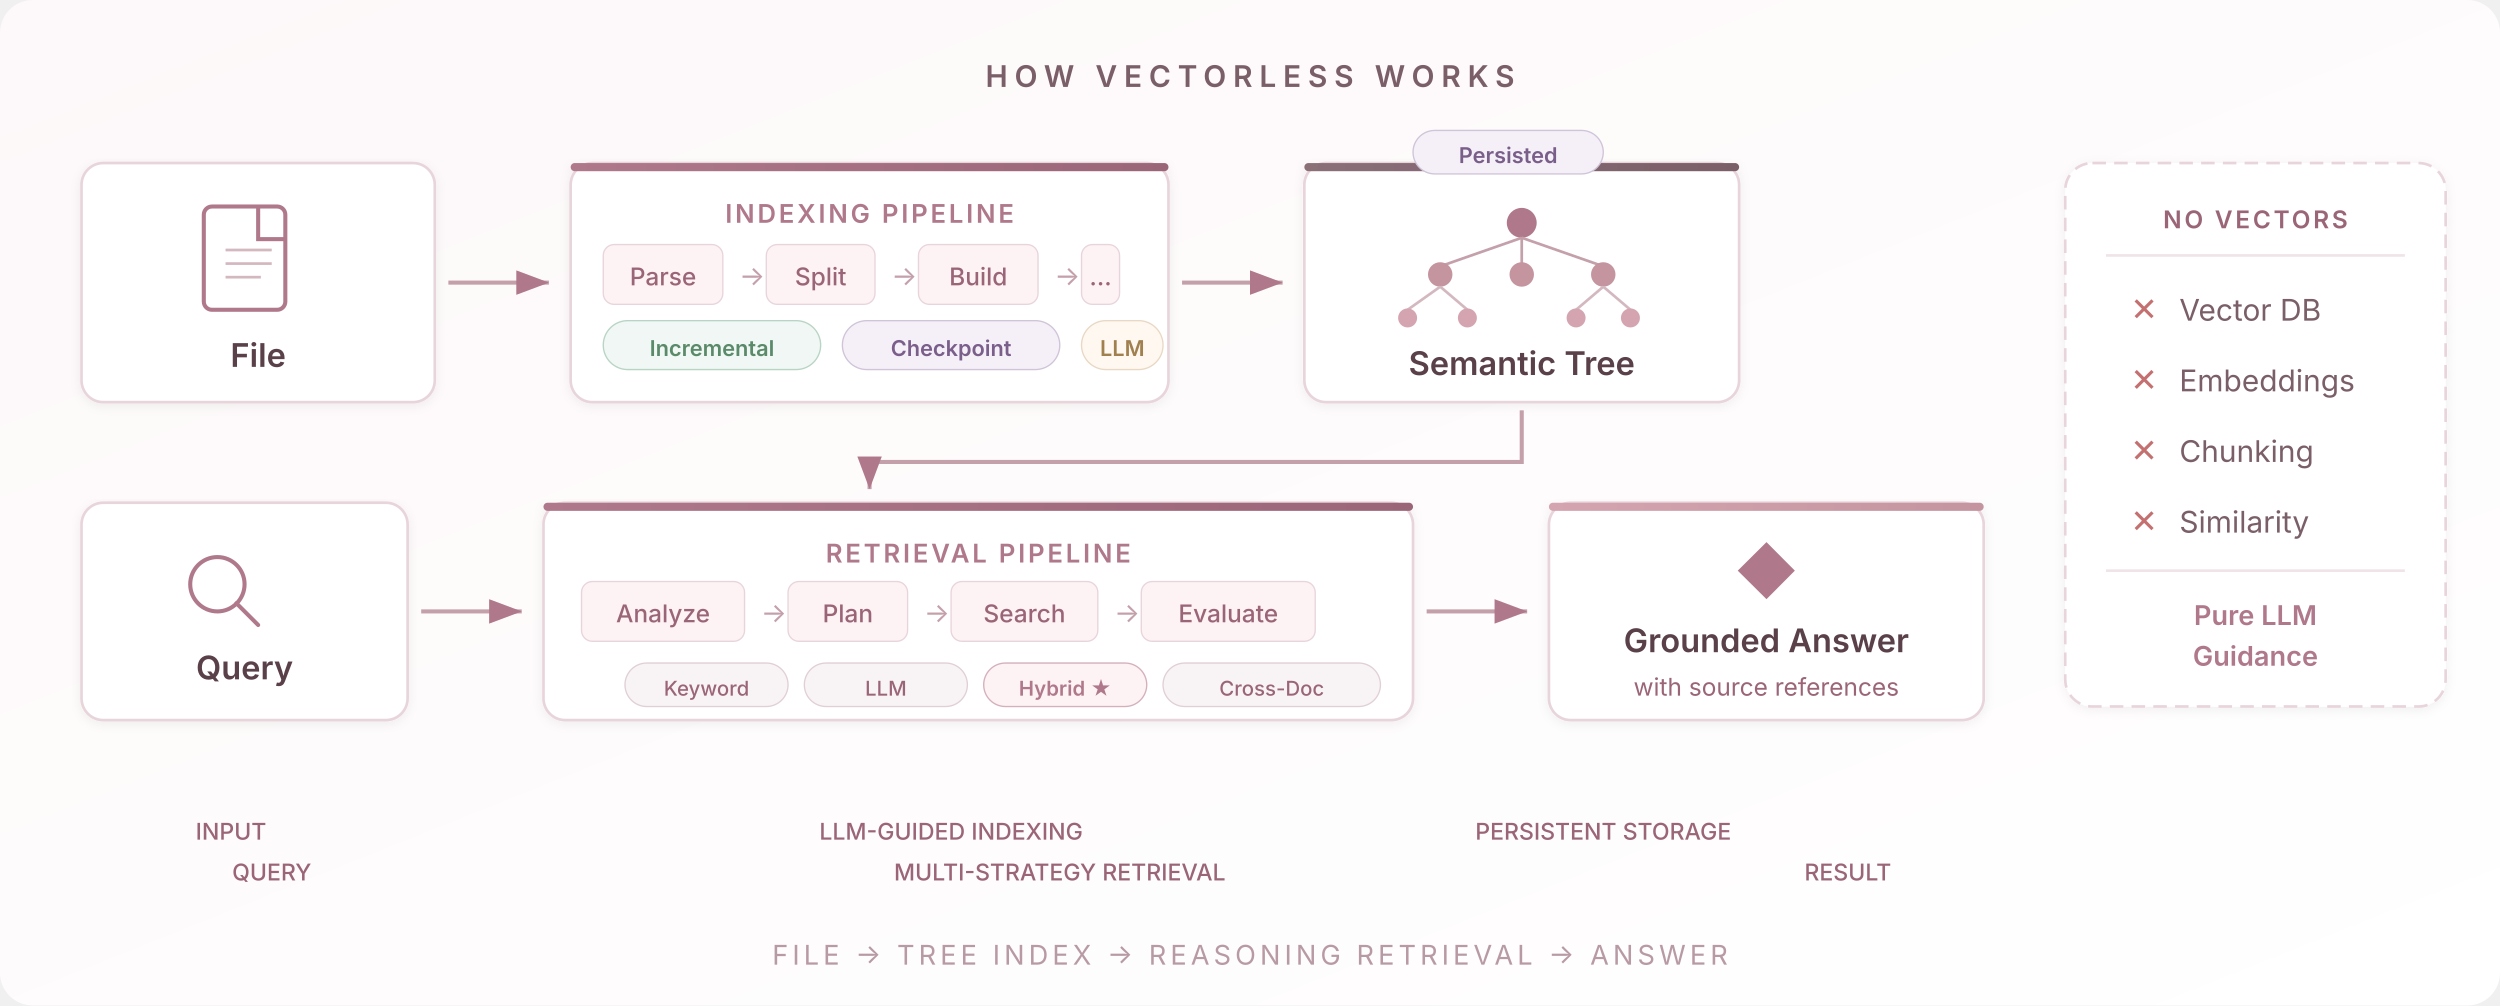
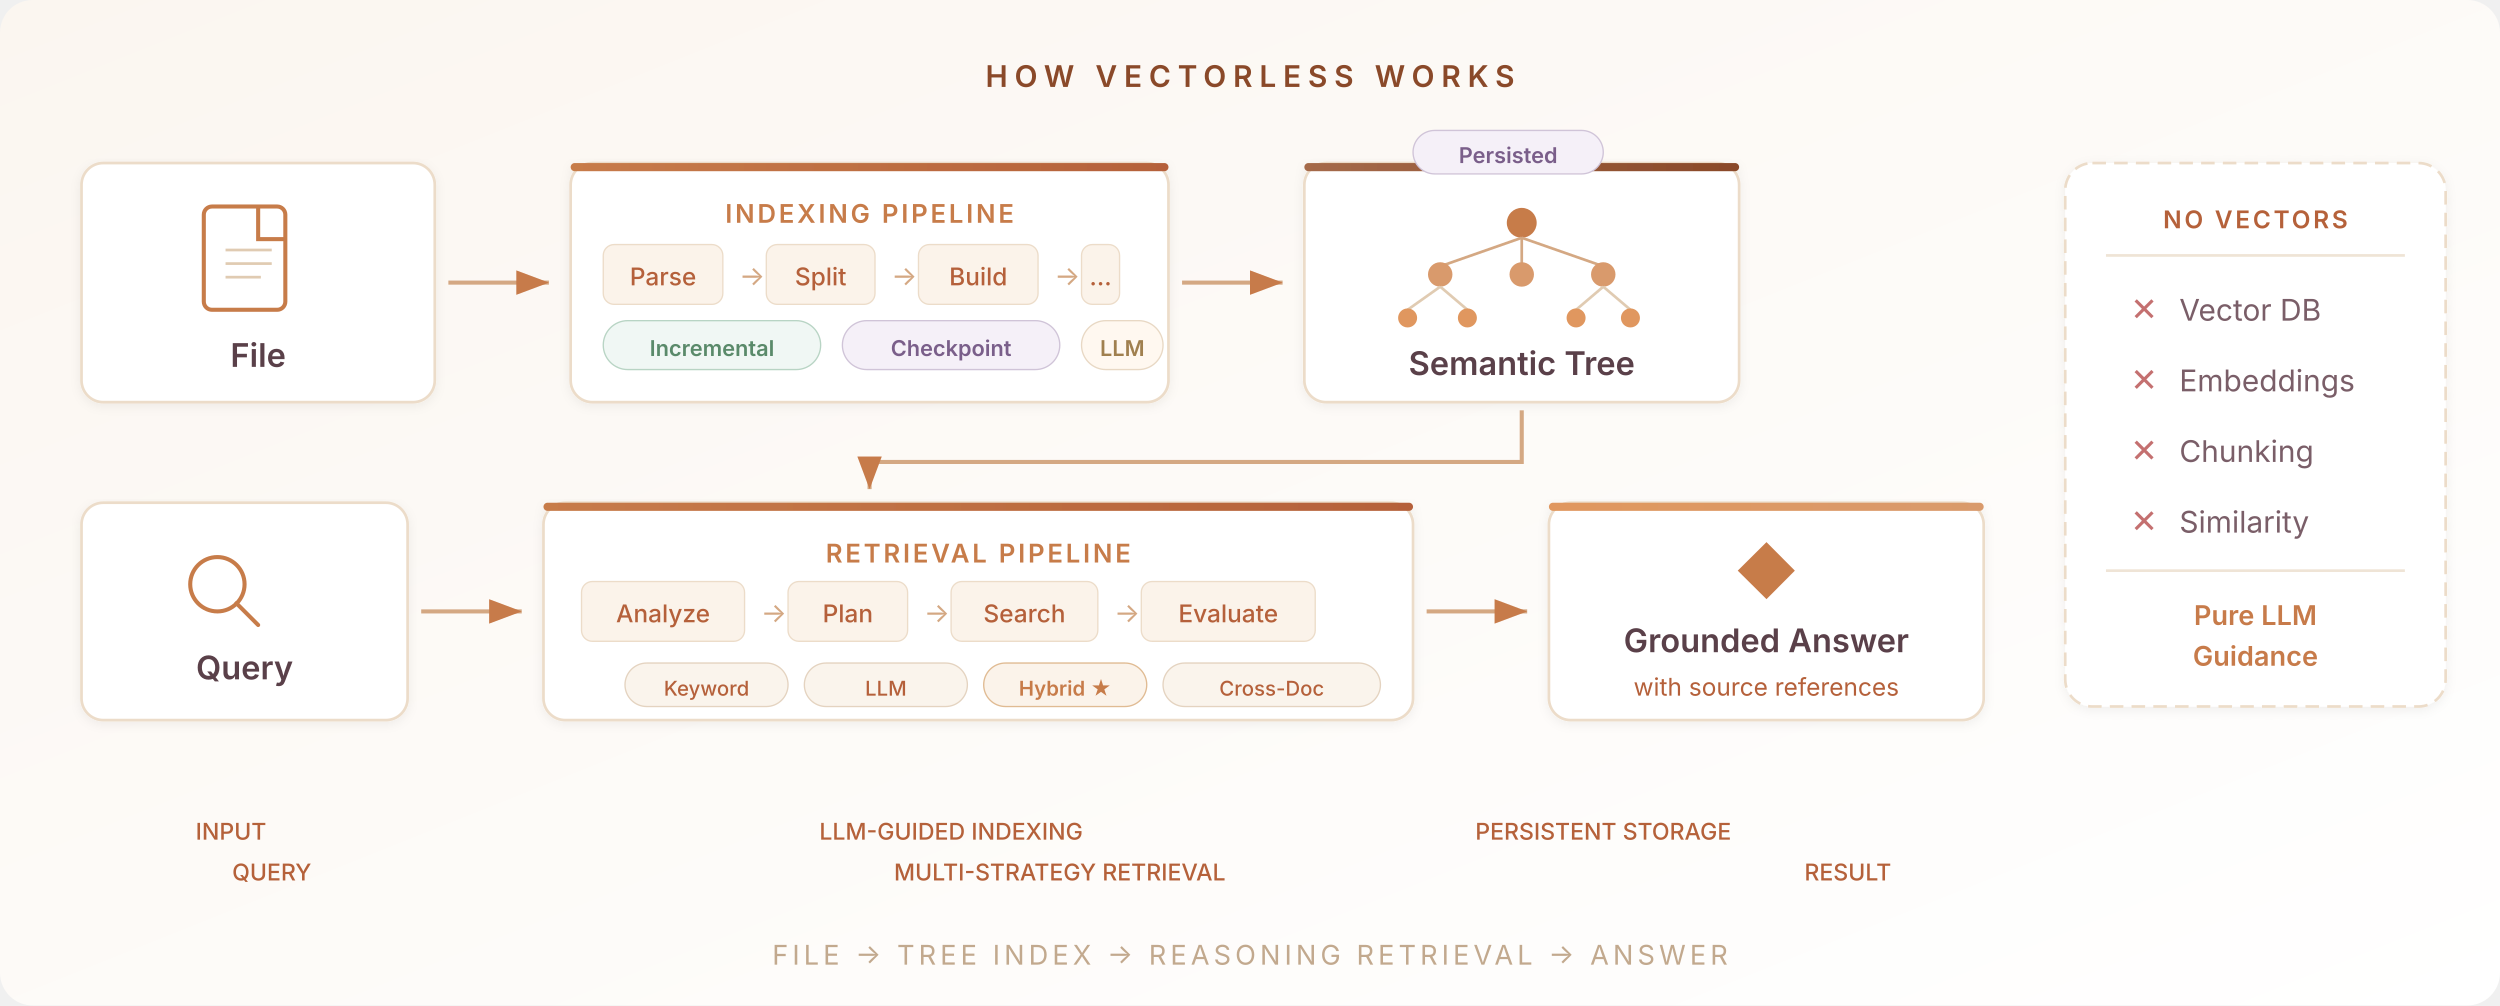
<svg xmlns="http://www.w3.org/2000/svg" viewBox="0 0 920 370" font-family="system-ui, -apple-system, 'Segoe UI', sans-serif">
  <defs>
    <linearGradient id="bg" x1="0%" y1="0%" x2="100%" y2="100%">
-       <stop offset="0%" style="stop-color:#fdf8f9" />
+       <stop offset="0%" style="stop-color:#fbf6f0" />
      <stop offset="100%" style="stop-color:#ffffff" />
    </linearGradient>
    <linearGradient id="primary" x1="0%" y1="0%" x2="100%" y2="0%">
-       <stop offset="0%" style="stop-color:#AF788B" />
-       <stop offset="100%" style="stop-color:#C4949F" />
+       <stop offset="0%" style="stop-color:#C77B4A" />
+       <stop offset="100%" style="stop-color:#D99A6C" />
    </linearGradient>
    <linearGradient id="indexGrad" x1="0%" y1="0%" x2="100%" y2="0%">
-       <stop offset="0%" style="stop-color:#AF788B" />
-       <stop offset="100%" style="stop-color:#9B6578" />
+       <stop offset="0%" style="stop-color:#C77B4A" />
+       <stop offset="100%" style="stop-color:#B5613A" />
    </linearGradient>
    <linearGradient id="treeGrad" x1="0%" y1="0%" x2="100%" y2="0%">
-       <stop offset="0%" style="stop-color:#8B6F78" />
-       <stop offset="100%" style="stop-color:#7A5E68" />
+       <stop offset="0%" style="stop-color:#A56A4A" />
+       <stop offset="100%" style="stop-color:#8A4929" />
    </linearGradient>
    <linearGradient id="queryGrad" x1="0%" y1="0%" x2="100%" y2="0%">
-       <stop offset="0%" style="stop-color:#AF788B" />
-       <stop offset="100%" style="stop-color:#9B6578" />
+       <stop offset="0%" style="stop-color:#C77B4A" />
+       <stop offset="100%" style="stop-color:#B5613A" />
    </linearGradient>
    <linearGradient id="answerGrad" x1="0%" y1="0%" x2="100%" y2="0%">
-       <stop offset="0%" style="stop-color:#D4A5B0" />
-       <stop offset="100%" style="stop-color:#C4949F" />
+       <stop offset="0%" style="stop-color:#E0975E" />
+       <stop offset="100%" style="stop-color:#D99A6C" />
    </linearGradient>
    <filter id="shadow" x="-3%" y="-3%" width="106%" height="112%">
-       <feDropShadow dx="0" dy="1" stdDeviation="3" flood-color="#AF788B" flood-opacity="0.12" />
+       <feDropShadow dx="0" dy="1" stdDeviation="3" flood-color="#C77B4A" flood-opacity="0.12" />
    </filter>
    <filter id="shadowLight" x="-3%" y="-3%" width="106%" height="112%">
      <feDropShadow dx="0" dy="1" stdDeviation="2" flood-color="#000" flood-opacity="0.06" />
    </filter>
    <marker id="arrow" markerWidth="8" markerHeight="6" refX="8" refY="3" orient="auto">
-       <polygon points="0 0, 8 3, 0 6" fill="#AF788B" />
+       <polygon points="0 0, 8 3, 0 6" fill="#C77B4A" />
    </marker>
  </defs>
  <rect width="920" height="370" rx="12" fill="url(#bg)" />
-   <text x="460" y="32" text-anchor="middle" fill="#7A5E68" font-size="11" font-weight="600" letter-spacing="2.5">HOW VECTORLESS WORKS</text>
+   <text x="460" y="32" text-anchor="middle" fill="#8A4929" font-size="11" font-weight="600" letter-spacing="2.5">HOW VECTORLESS WORKS</text>
  <g filter="url(#shadowLight)">
-     <rect x="30" y="60" width="130" height="88" rx="8" fill="#ffffff" stroke="#e8d5db" stroke-width="1" />
-     <rect x="75" y="76" width="30" height="38" rx="3" fill="none" stroke="#AF788B" stroke-width="1.5" />
-     <polyline points="95,76 95,88 105,88" fill="none" stroke="#AF788B" stroke-width="1.5" />
-     <line x1="83" y1="92" x2="100" y2="92" stroke="#d4b8c0" stroke-width="1" />
-     <line x1="83" y1="97" x2="100" y2="97" stroke="#d4b8c0" stroke-width="1" />
-     <line x1="83" y1="102" x2="96" y2="102" stroke="#d4b8c0" stroke-width="1" />
+     <rect x="30" y="60" width="130" height="88" rx="8" fill="#ffffff" stroke="#ecdcc9" stroke-width="1" />
+     <rect x="75" y="76" width="30" height="38" rx="3" fill="none" stroke="#C77B4A" stroke-width="1.5" />
+     <polyline points="95,76 95,88 105,88" fill="none" stroke="#C77B4A" stroke-width="1.5" />
+     <line x1="83" y1="92" x2="100" y2="92" stroke="#e0cbb2" stroke-width="1" />
+     <line x1="83" y1="97" x2="100" y2="97" stroke="#e0cbb2" stroke-width="1" />
+     <line x1="83" y1="102" x2="96" y2="102" stroke="#e0cbb2" stroke-width="1" />
    <text x="95" y="135" text-anchor="middle" fill="#5a4049" font-size="12" font-weight="600">File</text>
  </g>
-   <line x1="165" y1="104" x2="202" y2="104" stroke="#c4a0ab" stroke-width="1.5" marker-end="url(#arrow)" />
+   <line x1="165" y1="104" x2="202" y2="104" stroke="#d4a883" stroke-width="1.5" marker-end="url(#arrow)" />
  <g filter="url(#shadowLight)">
-     <rect x="210" y="60" width="220" height="88" rx="8" fill="#ffffff" stroke="#e8d5db" stroke-width="1" />
+     <rect x="210" y="60" width="220" height="88" rx="8" fill="#ffffff" stroke="#ecdcc9" stroke-width="1" />
    <rect x="210" y="60" width="220" height="3" rx="1.5" fill="url(#indexGrad)" />
-     <text x="320" y="82" text-anchor="middle" fill="#AF788B" font-size="9.5" font-weight="600" letter-spacing="1">INDEXING PIPELINE</text>
+     <text x="320" y="82" text-anchor="middle" fill="#C77B4A" font-size="9.5" font-weight="600" letter-spacing="1">INDEXING PIPELINE</text>
    <g transform="translate(222, 90)">
-       <rect x="0" y="0" width="44" height="22" rx="4" fill="#fdf2f4" stroke="#e8d5db" stroke-width="0.5" />
-       <text x="22" y="15" text-anchor="middle" fill="#9B6578" font-size="9" font-weight="500">Parse</text>
-       <text x="50" y="15" fill="#c4a0ab" font-size="10">→</text>
-       <rect x="60" y="0" width="40" height="22" rx="4" fill="#fdf2f4" stroke="#e8d5db" stroke-width="0.5" />
-       <text x="80" y="15" text-anchor="middle" fill="#9B6578" font-size="9" font-weight="500">Split</text>
-       <text x="106" y="15" fill="#c4a0ab" font-size="10">→</text>
-       <rect x="116" y="0" width="44" height="22" rx="4" fill="#fdf2f4" stroke="#e8d5db" stroke-width="0.5" />
-       <text x="138" y="15" text-anchor="middle" fill="#9B6578" font-size="9" font-weight="500">Build</text>
-       <text x="166" y="15" fill="#c4a0ab" font-size="10">→</text>
-       <rect x="176" y="0" width="14" height="22" rx="4" fill="#fdf2f4" stroke="#e8d5db" stroke-width="0.5" />
-       <text x="183" y="15" text-anchor="middle" fill="#9B6578" font-size="9" font-weight="500">…</text>
+       <rect x="0" y="0" width="44" height="22" rx="4" fill="#fbf3ea" stroke="#ecdcc9" stroke-width="0.5" />
+       <text x="22" y="15" text-anchor="middle" fill="#B5613A" font-size="9" font-weight="500">Parse</text>
+       <text x="50" y="15" fill="#d4a883" font-size="10">→</text>
+       <rect x="60" y="0" width="40" height="22" rx="4" fill="#fbf3ea" stroke="#ecdcc9" stroke-width="0.5" />
+       <text x="80" y="15" text-anchor="middle" fill="#B5613A" font-size="9" font-weight="500">Split</text>
+       <text x="106" y="15" fill="#d4a883" font-size="10">→</text>
+       <rect x="116" y="0" width="44" height="22" rx="4" fill="#fbf3ea" stroke="#ecdcc9" stroke-width="0.5" />
+       <text x="138" y="15" text-anchor="middle" fill="#B5613A" font-size="9" font-weight="500">Build</text>
+       <text x="166" y="15" fill="#d4a883" font-size="10">→</text>
+       <rect x="176" y="0" width="14" height="22" rx="4" fill="#fbf3ea" stroke="#ecdcc9" stroke-width="0.5" />
+       <text x="183" y="15" text-anchor="middle" fill="#B5613A" font-size="9" font-weight="500">…</text>
    </g>
    <g transform="translate(222, 118)">
      <rect x="0" y="0" width="80" height="18" rx="9" fill="#f0f7f4" stroke="#b8d4c4" stroke-width="0.5" />
      <text x="40" y="13" text-anchor="middle" fill="#5a8a6a" font-size="8" font-weight="600">Incremental</text>
      <rect x="88" y="0" width="80" height="18" rx="9" fill="#f5f0f8" stroke="#d0c4d8" stroke-width="0.5" />
      <text x="128" y="13" text-anchor="middle" fill="#7a5e8a" font-size="8" font-weight="600">Checkpoint</text>
      <rect x="176" y="0" width="30" height="18" rx="9" fill="#fff8f0" stroke="#e8d8c4" stroke-width="0.5" />
      <text x="191" y="13" text-anchor="middle" fill="#a08050" font-size="8" font-weight="600">LLM</text>
    </g>
  </g>
-   <line x1="435" y1="104" x2="472" y2="104" stroke="#c4a0ab" stroke-width="1.5" marker-end="url(#arrow)" />
+   <line x1="435" y1="104" x2="472" y2="104" stroke="#d4a883" stroke-width="1.5" marker-end="url(#arrow)" />
  <g filter="url(#shadowLight)">
-     <rect x="480" y="60" width="160" height="88" rx="8" fill="#ffffff" stroke="#e8d5db" stroke-width="1" />
+     <rect x="480" y="60" width="160" height="88" rx="8" fill="#ffffff" stroke="#ecdcc9" stroke-width="1" />
    <rect x="480" y="60" width="160" height="3" rx="1.5" fill="url(#treeGrad)" />
-     <circle cx="560" cy="82" r="5.5" fill="#AF788B" />
-     <line x1="560" y1="87.5" x2="530" y2="98" stroke="#c4a0ab" stroke-width="1" />
-     <line x1="560" y1="87.5" x2="560" y2="98" stroke="#c4a0ab" stroke-width="1" />
-     <line x1="560" y1="87.5" x2="590" y2="98" stroke="#c4a0ab" stroke-width="1" />
-     <circle cx="530" cy="101" r="4.5" fill="#C4949F" />
-     <circle cx="560" cy="101" r="4.5" fill="#C4949F" />
-     <circle cx="590" cy="101" r="4.5" fill="#C4949F" />
-     <line x1="530" y1="105.5" x2="518" y2="114" stroke="#d4b8c0" stroke-width="1" />
-     <line x1="530" y1="105.5" x2="540" y2="114" stroke="#d4b8c0" stroke-width="1" />
-     <line x1="590" y1="105.5" x2="580" y2="114" stroke="#d4b8c0" stroke-width="1" />
-     <line x1="590" y1="105.5" x2="600" y2="114" stroke="#d4b8c0" stroke-width="1" />
-     <circle cx="518" cy="117" r="3.5" fill="#D4A5B0" />
-     <circle cx="540" cy="117" r="3.5" fill="#D4A5B0" />
-     <circle cx="580" cy="117" r="3.5" fill="#D4A5B0" />
-     <circle cx="600" cy="117" r="3.5" fill="#D4A5B0" />
+     <circle cx="560" cy="82" r="5.5" fill="#C77B4A" />
+     <line x1="560" y1="87.5" x2="530" y2="98" stroke="#d4a883" stroke-width="1" />
+     <line x1="560" y1="87.5" x2="560" y2="98" stroke="#d4a883" stroke-width="1" />
+     <line x1="560" y1="87.5" x2="590" y2="98" stroke="#d4a883" stroke-width="1" />
+     <circle cx="530" cy="101" r="4.5" fill="#D99A6C" />
+     <circle cx="560" cy="101" r="4.5" fill="#D99A6C" />
+     <circle cx="590" cy="101" r="4.5" fill="#D99A6C" />
+     <line x1="530" y1="105.5" x2="518" y2="114" stroke="#e0cbb2" stroke-width="1" />
+     <line x1="530" y1="105.5" x2="540" y2="114" stroke="#e0cbb2" stroke-width="1" />
+     <line x1="590" y1="105.5" x2="580" y2="114" stroke="#e0cbb2" stroke-width="1" />
+     <line x1="590" y1="105.5" x2="600" y2="114" stroke="#e0cbb2" stroke-width="1" />
+     <circle cx="518" cy="117" r="3.5" fill="#E0975E" />
+     <circle cx="540" cy="117" r="3.5" fill="#E0975E" />
+     <circle cx="580" cy="117" r="3.5" fill="#E0975E" />
+     <circle cx="600" cy="117" r="3.5" fill="#E0975E" />
    <text x="560" y="138" text-anchor="middle" fill="#5a4049" font-size="12" font-weight="600">Semantic Tree</text>
  </g>
  <g transform="translate(520, 48)">
    <rect x="0" y="0" width="70" height="16" rx="8" fill="#f5f0f8" stroke="#d0c4d8" stroke-width="0.5" />
    <text x="35" y="12" text-anchor="middle" fill="#7a5e8a" font-size="8" font-weight="600">Persisted</text>
  </g>
-   <path d="M 560 151 L 560 170 L 320 170 L 320 180" fill="none" stroke="#c4a0ab" stroke-width="1.5" marker-end="url(#arrow)" />
+   <path d="M 560 151 L 560 170 L 320 170 L 320 180" fill="none" stroke="#d4a883" stroke-width="1.5" marker-end="url(#arrow)" />
  <g filter="url(#shadowLight)">
-     <rect x="30" y="185" width="120" height="80" rx="8" fill="#ffffff" stroke="#e8d5db" stroke-width="1" />
-     <circle cx="80" cy="215" r="10" fill="none" stroke="#AF788B" stroke-width="1.5" />
-     <line x1="87" y1="222" x2="95" y2="230" stroke="#AF788B" stroke-width="1.5" stroke-linecap="round" />
+     <rect x="30" y="185" width="120" height="80" rx="8" fill="#ffffff" stroke="#ecdcc9" stroke-width="1" />
+     <circle cx="80" cy="215" r="10" fill="none" stroke="#C77B4A" stroke-width="1.5" />
+     <line x1="87" y1="222" x2="95" y2="230" stroke="#C77B4A" stroke-width="1.5" stroke-linecap="round" />
    <text x="90" y="250" text-anchor="middle" fill="#5a4049" font-size="12" font-weight="600">Query</text>
  </g>
-   <line x1="155" y1="225" x2="192" y2="225" stroke="#c4a0ab" stroke-width="1.5" marker-end="url(#arrow)" />
+   <line x1="155" y1="225" x2="192" y2="225" stroke="#d4a883" stroke-width="1.5" marker-end="url(#arrow)" />
  <g filter="url(#shadowLight)">
-     <rect x="200" y="185" width="320" height="80" rx="8" fill="#ffffff" stroke="#e8d5db" stroke-width="1" />
+     <rect x="200" y="185" width="320" height="80" rx="8" fill="#ffffff" stroke="#ecdcc9" stroke-width="1" />
    <rect x="200" y="185" width="320" height="3" rx="1.5" fill="url(#queryGrad)" />
-     <text x="360" y="207" text-anchor="middle" fill="#AF788B" font-size="9.5" font-weight="600" letter-spacing="1">RETRIEVAL PIPELINE</text>
+     <text x="360" y="207" text-anchor="middle" fill="#C77B4A" font-size="9.5" font-weight="600" letter-spacing="1">RETRIEVAL PIPELINE</text>
    <g transform="translate(214, 214)">
-       <rect x="0" y="0" width="60" height="22" rx="4" fill="#fdf2f4" stroke="#e8d5db" stroke-width="0.5" />
-       <text x="30" y="15" text-anchor="middle" fill="#9B6578" font-size="9" font-weight="500">Analyze</text>
-       <text x="66" y="15" fill="#c4a0ab" font-size="10">→</text>
-       <rect x="76" y="0" width="44" height="22" rx="4" fill="#fdf2f4" stroke="#e8d5db" stroke-width="0.5" />
-       <text x="98" y="15" text-anchor="middle" fill="#9B6578" font-size="9" font-weight="500">Plan</text>
-       <text x="126" y="15" fill="#c4a0ab" font-size="10">→</text>
-       <rect x="136" y="0" width="54" height="22" rx="4" fill="#fdf2f4" stroke="#e8d5db" stroke-width="0.5" />
-       <text x="163" y="15" text-anchor="middle" fill="#9B6578" font-size="9" font-weight="500">Search</text>
-       <text x="196" y="15" fill="#c4a0ab" font-size="10">→</text>
-       <rect x="206" y="0" width="64" height="22" rx="4" fill="#fdf2f4" stroke="#e8d5db" stroke-width="0.5" />
-       <text x="238" y="15" text-anchor="middle" fill="#9B6578" font-size="9" font-weight="500">Evaluate</text>
+       <rect x="0" y="0" width="60" height="22" rx="4" fill="#fbf3ea" stroke="#ecdcc9" stroke-width="0.5" />
+       <text x="30" y="15" text-anchor="middle" fill="#B5613A" font-size="9" font-weight="500">Analyze</text>
+       <text x="66" y="15" fill="#d4a883" font-size="10">→</text>
+       <rect x="76" y="0" width="44" height="22" rx="4" fill="#fbf3ea" stroke="#ecdcc9" stroke-width="0.5" />
+       <text x="98" y="15" text-anchor="middle" fill="#B5613A" font-size="9" font-weight="500">Plan</text>
+       <text x="126" y="15" fill="#d4a883" font-size="10">→</text>
+       <rect x="136" y="0" width="54" height="22" rx="4" fill="#fbf3ea" stroke="#ecdcc9" stroke-width="0.5" />
+       <text x="163" y="15" text-anchor="middle" fill="#B5613A" font-size="9" font-weight="500">Search</text>
+       <text x="196" y="15" fill="#d4a883" font-size="10">→</text>
+       <rect x="206" y="0" width="64" height="22" rx="4" fill="#fbf3ea" stroke="#ecdcc9" stroke-width="0.5" />
+       <text x="238" y="15" text-anchor="middle" fill="#B5613A" font-size="9" font-weight="500">Evaluate</text>
    </g>
    <g transform="translate(230, 244)">
-       <rect x="0" y="0" width="60" height="16" rx="8" fill="#f8f4f6" stroke="#e0d0d6" stroke-width="0.5" />
-       <text x="30" y="12" text-anchor="middle" fill="#9B6578" font-size="7.5" font-weight="500">Keyword</text>
-       <rect x="66" y="0" width="60" height="16" rx="8" fill="#f8f4f6" stroke="#e0d0d6" stroke-width="0.5" />
-       <text x="96" y="12" text-anchor="middle" fill="#9B6578" font-size="7.5" font-weight="500">LLM</text>
-       <rect x="132" y="0" width="60" height="16" rx="8" fill="#fdf2f4" stroke="#d4b0bc" stroke-width="0.5" />
-       <text x="162" y="12" text-anchor="middle" fill="#AF788B" font-size="7.5" font-weight="600">Hybrid ★</text>
-       <rect x="198" y="0" width="80" height="16" rx="8" fill="#f8f4f6" stroke="#e0d0d6" stroke-width="0.5" />
-       <text x="238" y="12" text-anchor="middle" fill="#9B6578" font-size="7.5" font-weight="500">Cross-Doc</text>
+       <rect x="0" y="0" width="60" height="16" rx="8" fill="#faf4ec" stroke="#e4d3c0" stroke-width="0.5" />
+       <text x="30" y="12" text-anchor="middle" fill="#B5613A" font-size="7.5" font-weight="500">Keyword</text>
+       <rect x="66" y="0" width="60" height="16" rx="8" fill="#faf4ec" stroke="#e4d3c0" stroke-width="0.5" />
+       <text x="96" y="12" text-anchor="middle" fill="#B5613A" font-size="7.5" font-weight="500">LLM</text>
+       <rect x="132" y="0" width="60" height="16" rx="8" fill="#fbf3ea" stroke="#e0bb93" stroke-width="0.5" />
+       <text x="162" y="12" text-anchor="middle" fill="#C77B4A" font-size="7.5" font-weight="600">Hybrid ★</text>
+       <rect x="198" y="0" width="80" height="16" rx="8" fill="#faf4ec" stroke="#e4d3c0" stroke-width="0.5" />
+       <text x="238" y="12" text-anchor="middle" fill="#B5613A" font-size="7.5" font-weight="500">Cross-Doc</text>
    </g>
  </g>
-   <line x1="525" y1="225" x2="562" y2="225" stroke="#c4a0ab" stroke-width="1.5" marker-end="url(#arrow)" />
+   <line x1="525" y1="225" x2="562" y2="225" stroke="#d4a883" stroke-width="1.5" marker-end="url(#arrow)" />
  <g filter="url(#shadowLight)">
-     <rect x="570" y="185" width="160" height="80" rx="8" fill="#ffffff" stroke="#e8d5db" stroke-width="1" />
+     <rect x="570" y="185" width="160" height="80" rx="8" fill="#ffffff" stroke="#ecdcc9" stroke-width="1" />
    <rect x="570" y="185" width="160" height="3" rx="1.5" fill="url(#answerGrad)" />
-     <text x="650" y="218" text-anchor="middle" fill="#AF788B" font-size="22">◆</text>
+     <text x="650" y="218" text-anchor="middle" fill="#C77B4A" font-size="22">◆</text>
    <text x="650" y="240" text-anchor="middle" fill="#5a4049" font-size="12" font-weight="600">Grounded Answer</text>
-     <text x="650" y="256" text-anchor="middle" fill="#9B6578" font-size="9">with source references</text>
+     <text x="650" y="256" text-anchor="middle" fill="#B5613A" font-size="9">with source references</text>
  </g>
  <g transform="translate(760, 60)">
-     <rect x="0" y="0" width="140" height="200" rx="10" fill="#ffffff" stroke="#e8d5db" stroke-width="1" stroke-dasharray="5,3" filter="url(#shadowLight)" />
-     <text x="70" y="24" text-anchor="middle" fill="#9B6578" font-size="9" font-weight="600" letter-spacing="1">NO VECTORS</text>
-     <line x1="15" y1="34" x2="125" y2="34" stroke="#f0e4e8" stroke-width="1" />
+     <rect x="0" y="0" width="140" height="200" rx="10" fill="#ffffff" stroke="#ecdcc9" stroke-width="1" stroke-dasharray="5,3" filter="url(#shadowLight)" />
+     <text x="70" y="24" text-anchor="middle" fill="#B5613A" font-size="9" font-weight="600" letter-spacing="1">NO VECTORS</text>
+     <line x1="15" y1="34" x2="125" y2="34" stroke="#efe4d6" stroke-width="1" />
    <text x="24" y="58" fill="#c47070" font-size="12">✕</text>
    <text x="42" y="58" fill="#7a5e68" font-size="11">Vector DB</text>
    <text x="24" y="84" fill="#c47070" font-size="12">✕</text>
    <text x="42" y="84" fill="#7a5e68" font-size="11">Embeddings</text>
    <text x="24" y="110" fill="#c47070" font-size="12">✕</text>
    <text x="42" y="110" fill="#7a5e68" font-size="11">Chunking</text>
    <text x="24" y="136" fill="#c47070" font-size="12">✕</text>
    <text x="42" y="136" fill="#7a5e68" font-size="11">Similarity</text>
-     <line x1="15" y1="150" x2="125" y2="150" stroke="#f0e4e8" stroke-width="1" />
-     <text x="70" y="170" text-anchor="middle" fill="#AF788B" font-size="10" font-weight="600">Pure LLM</text>
-     <text x="70" y="185" text-anchor="middle" fill="#AF788B" font-size="10" font-weight="600">Guidance</text>
+     <line x1="15" y1="150" x2="125" y2="150" stroke="#efe4d6" stroke-width="1" />
+     <text x="70" y="170" text-anchor="middle" fill="#C77B4A" font-size="10" font-weight="600">Pure LLM</text>
+     <text x="70" y="185" text-anchor="middle" fill="#C77B4A" font-size="10" font-weight="600">Guidance</text>
  </g>
  <g transform="translate(30, 295)">
-     <text x="55" y="14" text-anchor="middle" fill="#9B6578" font-size="8.5" font-weight="500">INPUT</text>
-     <text x="320" y="14" text-anchor="middle" fill="#9B6578" font-size="8.5" font-weight="500">LLM-GUIDED INDEXING</text>
-     <text x="560" y="14" text-anchor="middle" fill="#9B6578" font-size="8.5" font-weight="500">PERSISTENT STORAGE</text>
+     <text x="55" y="14" text-anchor="middle" fill="#B5613A" font-size="8.5" font-weight="500">INPUT</text>
+     <text x="320" y="14" text-anchor="middle" fill="#B5613A" font-size="8.5" font-weight="500">LLM-GUIDED INDEXING</text>
+     <text x="560" y="14" text-anchor="middle" fill="#B5613A" font-size="8.5" font-weight="500">PERSISTENT STORAGE</text>
  </g>
  <g transform="translate(30, 310)">
-     <text x="70" y="14" text-anchor="middle" fill="#9B6578" font-size="8.5" font-weight="500">QUERY</text>
-     <text x="360" y="14" text-anchor="middle" fill="#9B6578" font-size="8.5" font-weight="500">MULTI-STRATEGY RETRIEVAL</text>
-     <text x="650" y="14" text-anchor="middle" fill="#9B6578" font-size="8.5" font-weight="500">RESULT</text>
+     <text x="70" y="14" text-anchor="middle" fill="#B5613A" font-size="8.5" font-weight="500">QUERY</text>
+     <text x="360" y="14" text-anchor="middle" fill="#B5613A" font-size="8.5" font-weight="500">MULTI-STRATEGY RETRIEVAL</text>
+     <text x="650" y="14" text-anchor="middle" fill="#B5613A" font-size="8.5" font-weight="500">RESULT</text>
  </g>
-   <text x="460" y="355" text-anchor="middle" fill="#b89aa5" font-size="10" letter-spacing="1.5">FILE → TREE INDEX → REASONING RETRIEVAL → ANSWER</text>
+   <text x="460" y="355" text-anchor="middle" fill="#c2a98e" font-size="10" letter-spacing="1.5">FILE → TREE INDEX → REASONING RETRIEVAL → ANSWER</text>
</svg>
